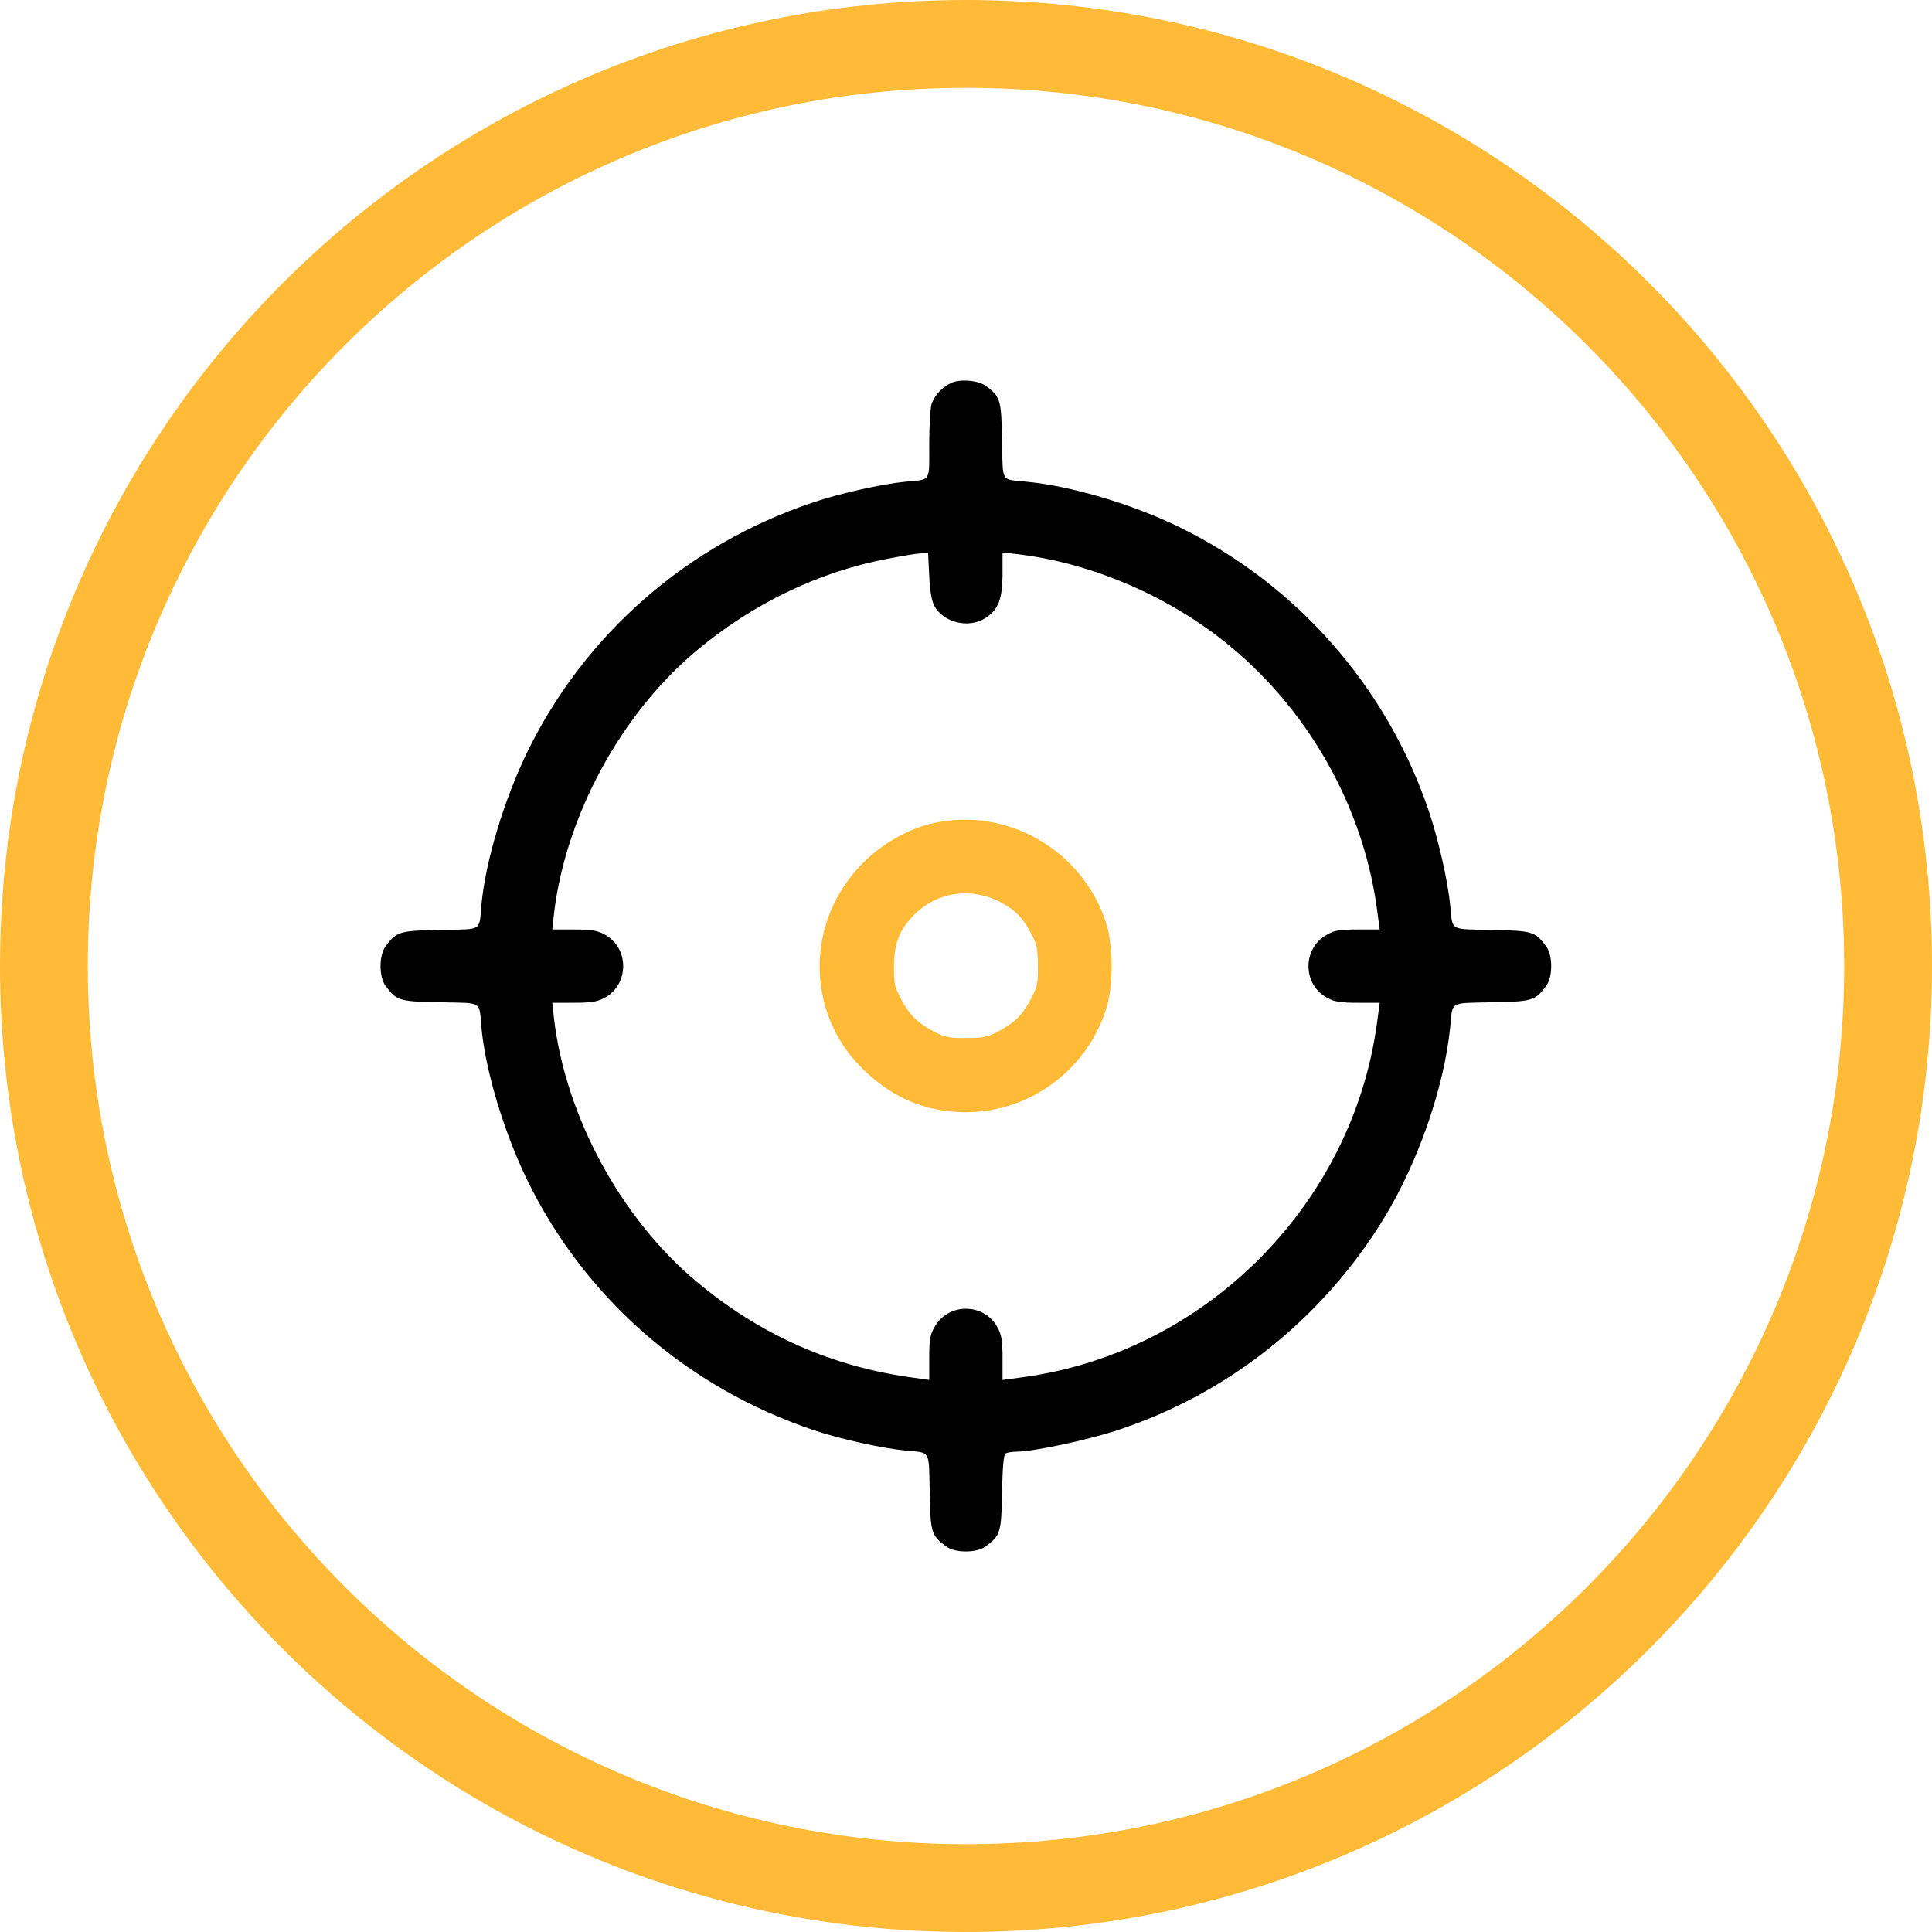
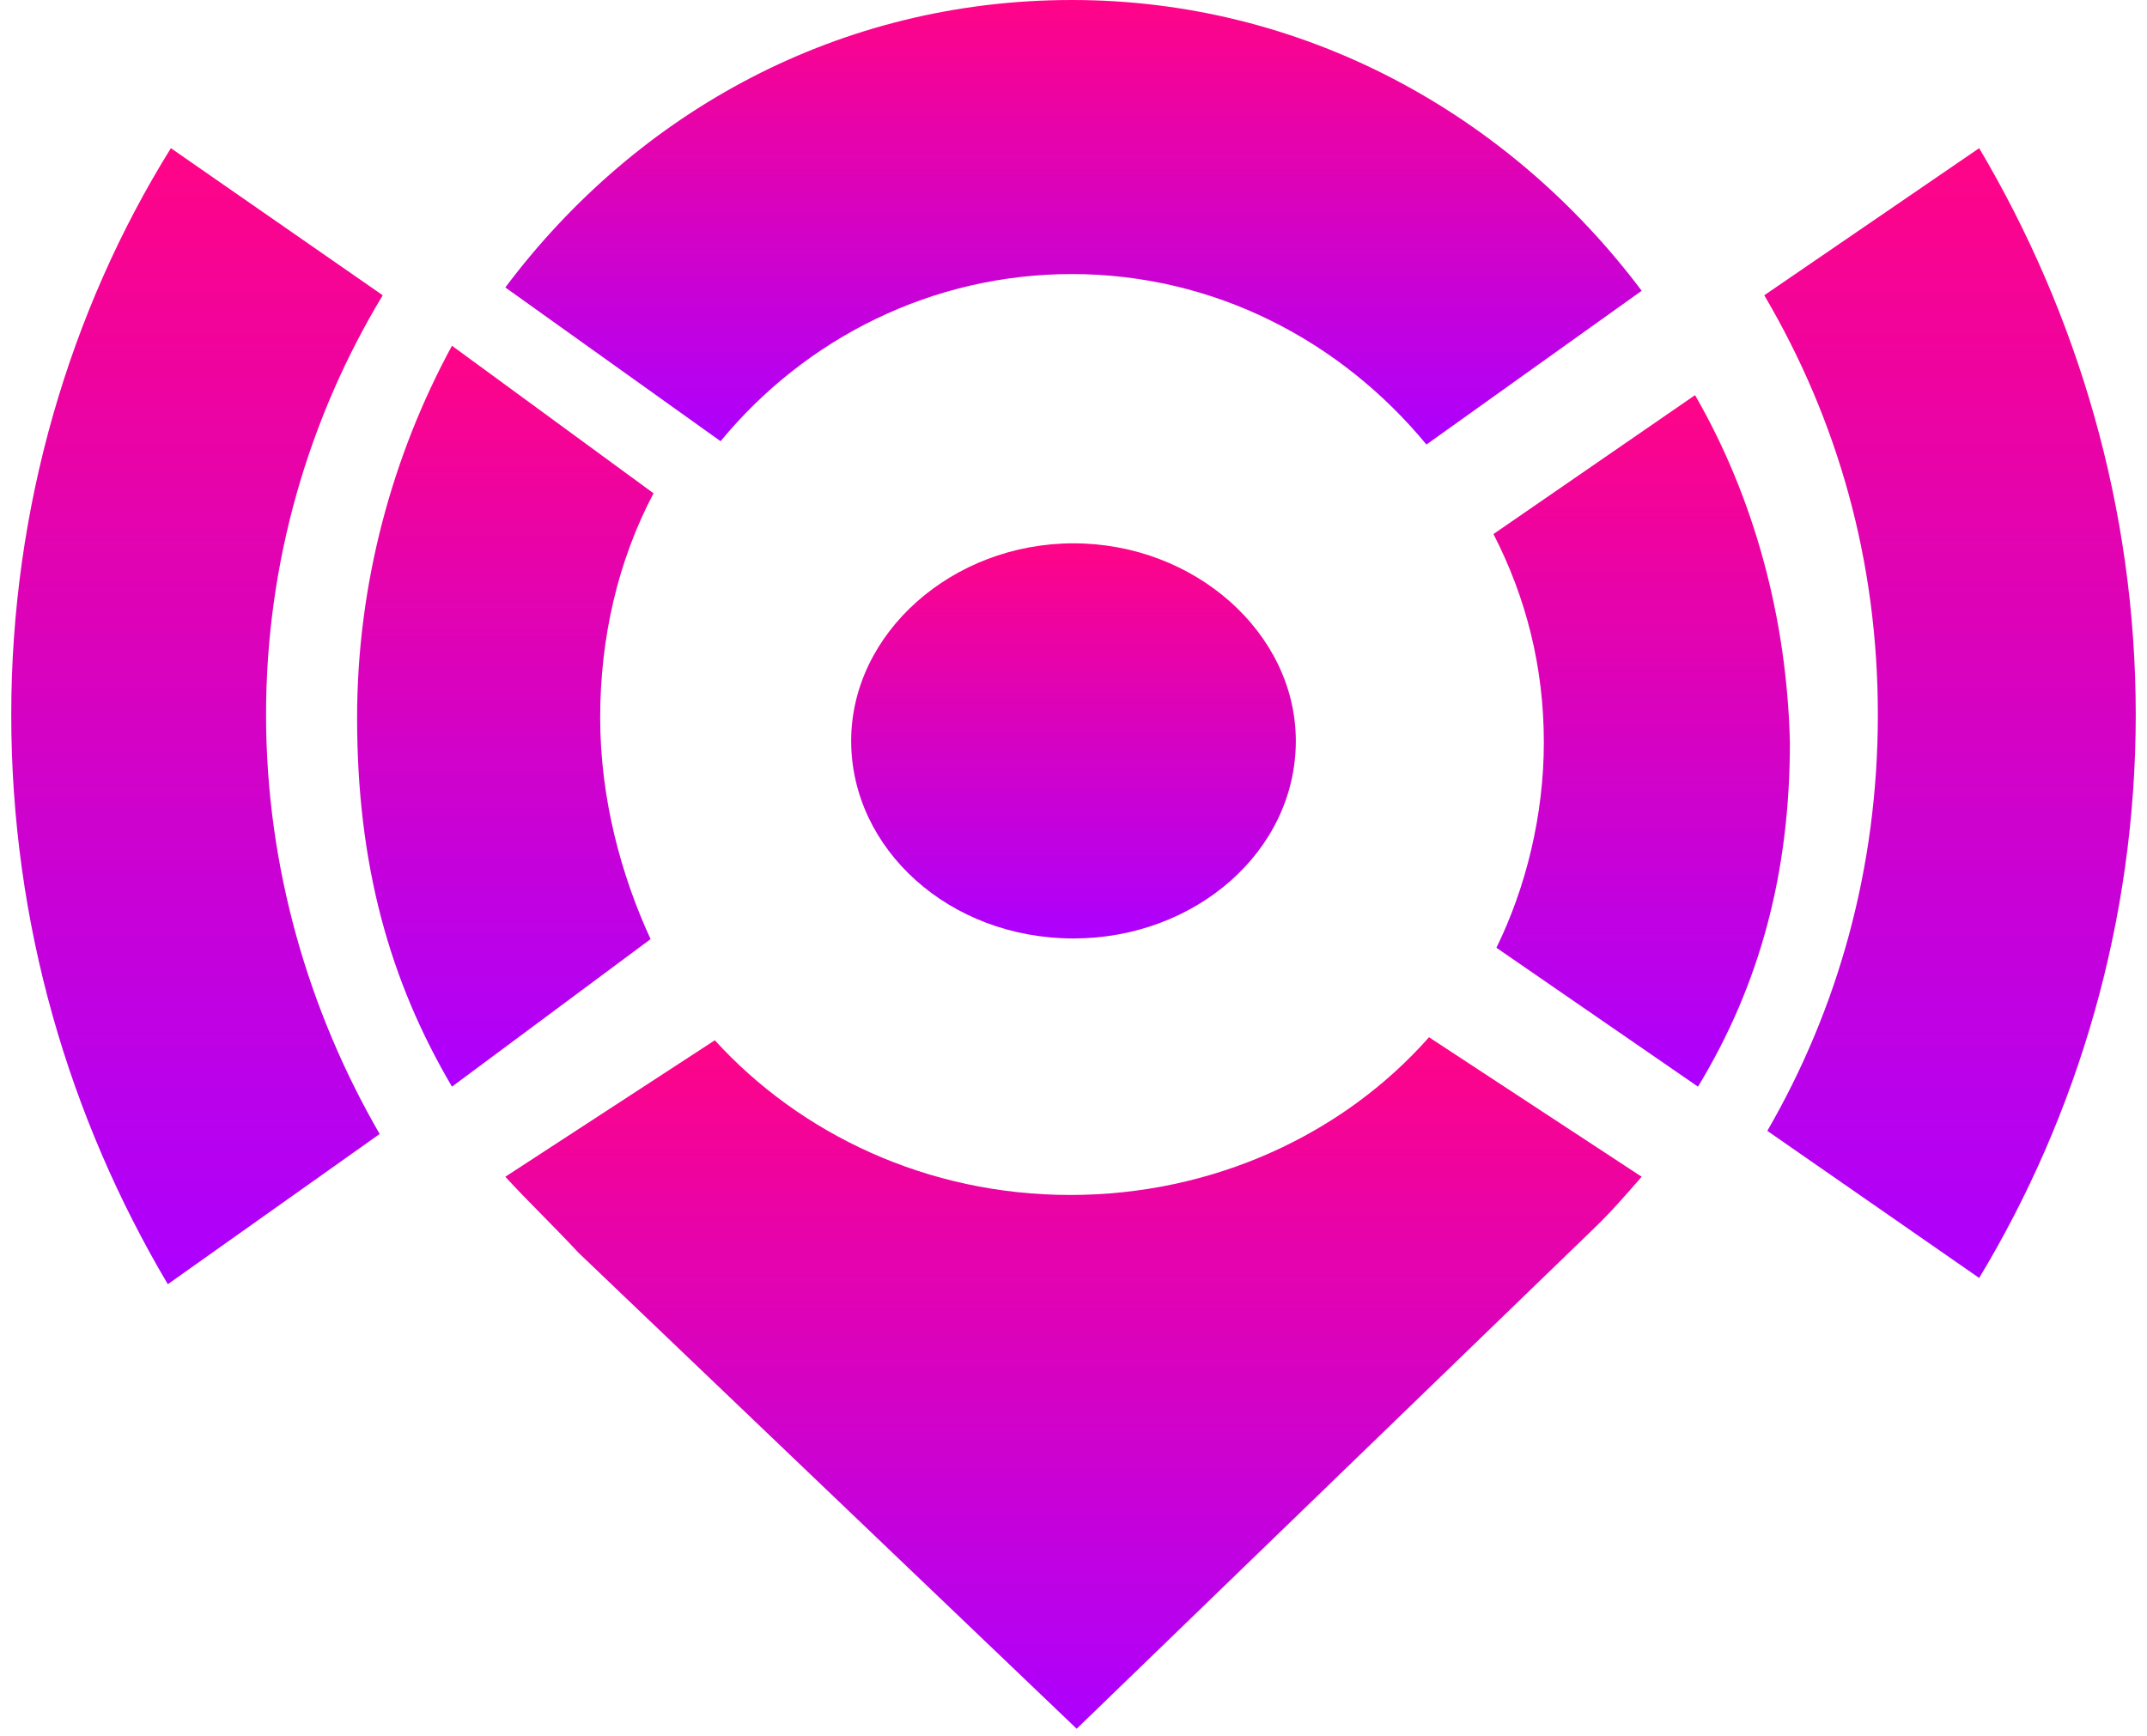
- <svg xmlns="http://www.w3.org/2000/svg" width="66" height="66" viewBox="0 0 66 66" fill="none">
-   <circle cx="33" cy="33" r="31.5" stroke="#FFBB38" stroke-width="3" />
-   <path d="M32.487 13.085C32.198 13.218 31.939 13.492 31.83 13.781C31.783 13.906 31.744 14.524 31.744 15.166C31.744 16.496 31.822 16.371 30.922 16.457C30.132 16.535 28.708 16.848 27.785 17.161C23.49 18.593 19.985 21.652 18.013 25.689C17.223 27.316 16.589 29.405 16.448 30.892C16.362 31.838 16.511 31.737 15.048 31.768C13.64 31.792 13.546 31.823 13.17 32.331C12.943 32.636 12.943 33.372 13.17 33.677C13.546 34.186 13.64 34.217 15.048 34.24C16.511 34.272 16.362 34.17 16.448 35.117C16.589 36.603 17.223 38.692 18.013 40.319C19.992 44.364 23.482 47.408 27.816 48.863C28.708 49.16 30.109 49.473 30.93 49.552C31.806 49.638 31.728 49.505 31.76 50.96C31.783 52.353 31.814 52.454 32.323 52.83C32.628 53.057 33.364 53.057 33.669 52.83C34.177 52.454 34.208 52.353 34.232 50.976C34.248 50.115 34.287 49.693 34.349 49.653C34.404 49.622 34.576 49.591 34.733 49.591C35.296 49.591 37.166 49.192 38.183 48.855C41.962 47.611 45.185 45.045 47.282 41.611C48.456 39.686 49.34 37.12 49.543 35.07C49.629 34.194 49.496 34.272 50.951 34.24C52.344 34.217 52.446 34.186 52.821 33.677C53.048 33.372 53.048 32.636 52.821 32.331C52.446 31.823 52.344 31.792 50.951 31.768C49.496 31.737 49.629 31.815 49.543 30.939C49.457 30.07 49.136 28.67 48.8 27.676C47.36 23.451 44.309 19.978 40.303 18.014C38.707 17.231 36.587 16.598 35.069 16.457C34.169 16.363 34.263 16.52 34.232 15.056C34.208 13.656 34.177 13.554 33.684 13.187C33.418 12.991 32.8 12.936 32.487 13.085ZM31.916 20.697C32.237 21.268 33.074 21.48 33.653 21.12C34.099 20.838 34.248 20.471 34.248 19.602V18.874L34.811 18.937C37.064 19.211 39.435 20.158 41.367 21.566C44.426 23.796 46.515 27.285 47.032 31.001L47.133 31.753H46.382C45.749 31.753 45.584 31.784 45.326 31.932C44.473 32.41 44.497 33.661 45.365 34.1C45.6 34.225 45.819 34.256 46.398 34.256H47.133L47.032 35.007C46.171 41.18 41.172 46.18 34.999 47.04L34.248 47.142V46.407C34.248 45.828 34.216 45.608 34.091 45.374C33.653 44.505 32.401 44.482 31.924 45.335C31.775 45.593 31.744 45.757 31.744 46.391V47.142L31.259 47.072C28.442 46.704 25.97 45.608 23.771 43.762C21.205 41.603 19.328 38.137 18.928 34.819L18.866 34.256H19.593C20.172 34.256 20.392 34.225 20.626 34.1C21.51 33.654 21.51 32.355 20.626 31.909C20.392 31.784 20.172 31.753 19.593 31.753H18.866L18.928 31.189C19.328 27.872 21.205 24.406 23.771 22.247C25.712 20.619 27.957 19.54 30.297 19.093C30.774 19 31.282 18.914 31.431 18.906L31.705 18.882L31.744 19.665C31.767 20.197 31.83 20.525 31.916 20.697Z" fill="black" />
-   <path d="M31.911 28.114C31.05 28.302 30.143 28.81 29.478 29.483C27.522 31.439 27.506 34.561 29.439 36.486C30.393 37.432 31.442 37.917 32.717 37.988C35.001 38.113 37.098 36.658 37.794 34.451C38.037 33.677 38.037 32.331 37.794 31.556C37.004 29.069 34.446 27.566 31.911 28.114ZM34.18 30.821C34.704 31.103 34.947 31.353 35.252 31.94C35.424 32.276 35.455 32.441 35.455 33.004C35.463 33.614 35.44 33.708 35.197 34.162C34.9 34.709 34.649 34.944 34.063 35.257C33.726 35.429 33.562 35.461 32.998 35.461C32.435 35.461 32.271 35.429 31.934 35.257C31.348 34.944 31.097 34.709 30.8 34.162C30.558 33.708 30.534 33.614 30.542 33.004C30.542 32.221 30.73 31.752 31.238 31.244C32.02 30.461 33.186 30.297 34.18 30.821Z" fill="#FFBB38" />
+ <svg xmlns="http://www.w3.org/2000/svg" width="141" height="114" viewBox="0 0 141 114" fill="none">
+   <g id="Group 2280">
+     <g id="Group">
+       <path id="Vector" d="M70.396 18.004C79.751 18.004 88.066 22.396 93.678 29.202L107.814 19.102C99.083 7.465 85.571 0 70.396 0C55.221 0 41.917 7.246 33.186 18.883L47.322 28.983C52.934 22.176 61.25 18.004 70.396 18.004Z" fill="url(#paint0_linear_348_303)" />
+       <path id="Vector_2" d="M70.292 78.499C60.911 78.499 52.573 74.514 46.944 68.338L33.186 77.303C34.645 78.897 36.313 80.491 37.981 82.284L70.709 113.564L104.687 80.69C105.73 79.694 106.772 78.499 107.814 77.303L93.847 68.138C88.219 74.514 79.672 78.499 70.292 78.499Z" fill="url(#paint1_linear_348_303)" />
+     </g>
+     <path id="Vector_3" d="M39.416 47.154C39.416 41.886 40.584 36.83 42.92 32.405L29.682 22.713C25.788 29.877 23.452 38.304 23.452 47.154C23.452 56.846 25.594 64.431 29.682 71.384L42.726 61.692C40.779 57.478 39.416 52.421 39.416 47.154Z" fill="url(#paint2_linear_348_303)" />
+     <path id="Vector_4" d="M111.318 25.958L98.08 35.083C100.221 39.248 101.389 43.811 101.389 48.77C101.389 53.531 100.221 58.291 98.274 62.259L111.513 71.384C115.601 64.639 117.548 57.3 117.548 48.77C117.353 40.637 115.212 32.702 111.318 25.958Z" fill="url(#paint3_linear_348_303)" />
+     <path id="Vector_5" d="M70.5 35.692C78.464 35.692 85.101 41.591 85.101 48.671C85.101 55.947 78.464 61.649 70.5 61.649C62.315 61.649 55.899 55.75 55.899 48.671C55.899 41.591 62.536 35.692 70.5 35.692Z" fill="url(#paint4_linear_348_303)" />
+     <path id="Vector_6" d="M129.978 9.734C136.43 20.63 140.261 33.377 140.261 46.945C140.261 60.514 136.43 73.261 129.978 83.951L116.066 74.289C120.704 66.271 123.325 57.019 123.325 46.945C123.325 36.872 120.704 27.62 115.865 19.397L129.978 9.734ZM11.021 84.362C4.57 73.466 0.739 60.72 0.739 46.945C0.739 33.377 4.57 20.425 11.223 9.734L25.135 19.397C20.296 27.415 17.473 36.872 17.473 46.945C17.473 57.019 20.296 66.476 24.933 74.494L11.021 84.362Z" fill="url(#paint5_linear_348_303)" />
+   </g>
+   <defs>
+     <linearGradient id="paint0_linear_348_303" x1="70.5" y1="0" x2="70.5" y2="29.202" gradientUnits="userSpaceOnUse">
+       <stop stop-color="#FF0487" />
+       <stop offset="1" stop-color="#AC00FF" />
+     </linearGradient>
+     <linearGradient id="paint1_linear_348_303" x1="70.5" y1="68.138" x2="70.5" y2="113.564" gradientUnits="userSpaceOnUse">
+       <stop stop-color="#FF0487" />
+       <stop offset="1" stop-color="#AC00FF" />
+     </linearGradient>
+     <linearGradient id="paint2_linear_348_303" x1="33.186" y1="22.713" x2="33.186" y2="71.384" gradientUnits="userSpaceOnUse">
+       <stop stop-color="#FF0487" />
+       <stop offset="1" stop-color="#AC00FF" />
+     </linearGradient>
+     <linearGradient id="paint3_linear_348_303" x1="107.814" y1="25.958" x2="107.814" y2="71.384" gradientUnits="userSpaceOnUse">
+       <stop stop-color="#FF0487" />
+       <stop offset="1" stop-color="#AC00FF" />
+     </linearGradient>
+     <linearGradient id="paint4_linear_348_303" x1="70.5" y1="35.692" x2="70.5" y2="61.649" gradientUnits="userSpaceOnUse">
+       <stop stop-color="#FF0487" />
+       <stop offset="1" stop-color="#AC00FF" />
+     </linearGradient>
+     <linearGradient id="paint5_linear_348_303" x1="70.5" y1="9.734" x2="70.5" y2="84.362" gradientUnits="userSpaceOnUse">
+       <stop stop-color="#FF0487" />
+       <stop offset="1" stop-color="#AC00FF" />
+     </linearGradient>
+   </defs>
</svg>
